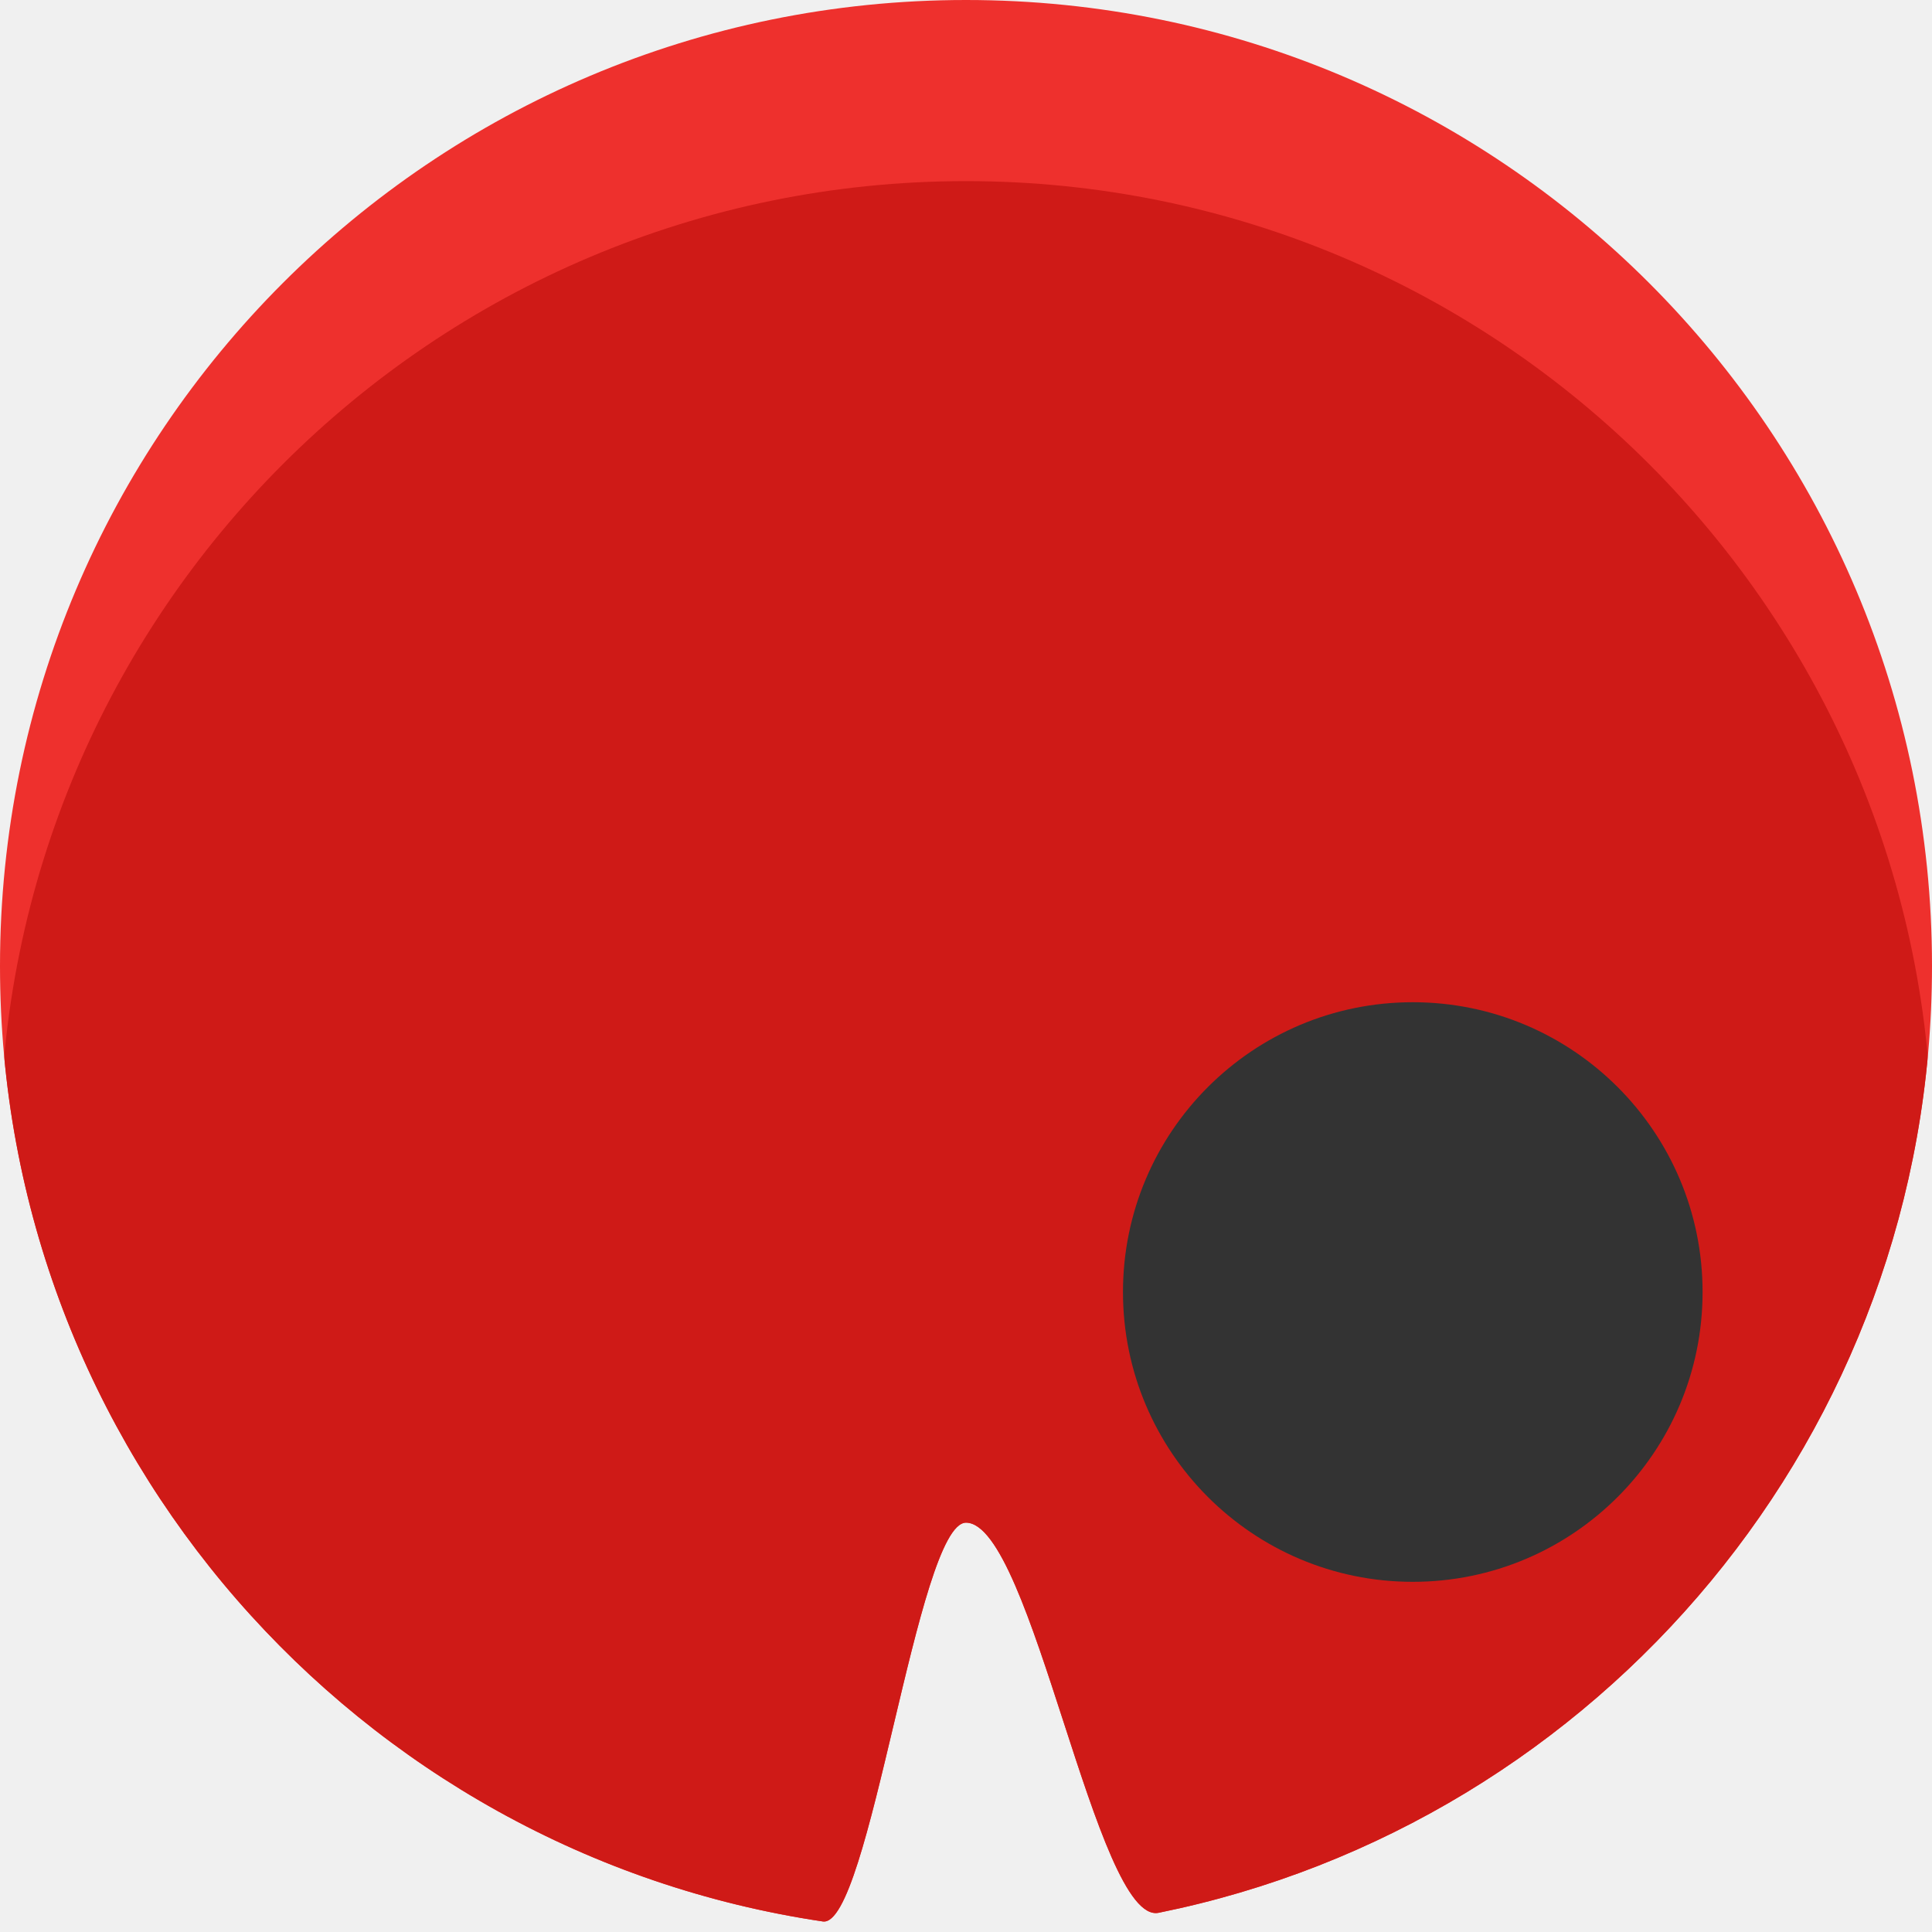
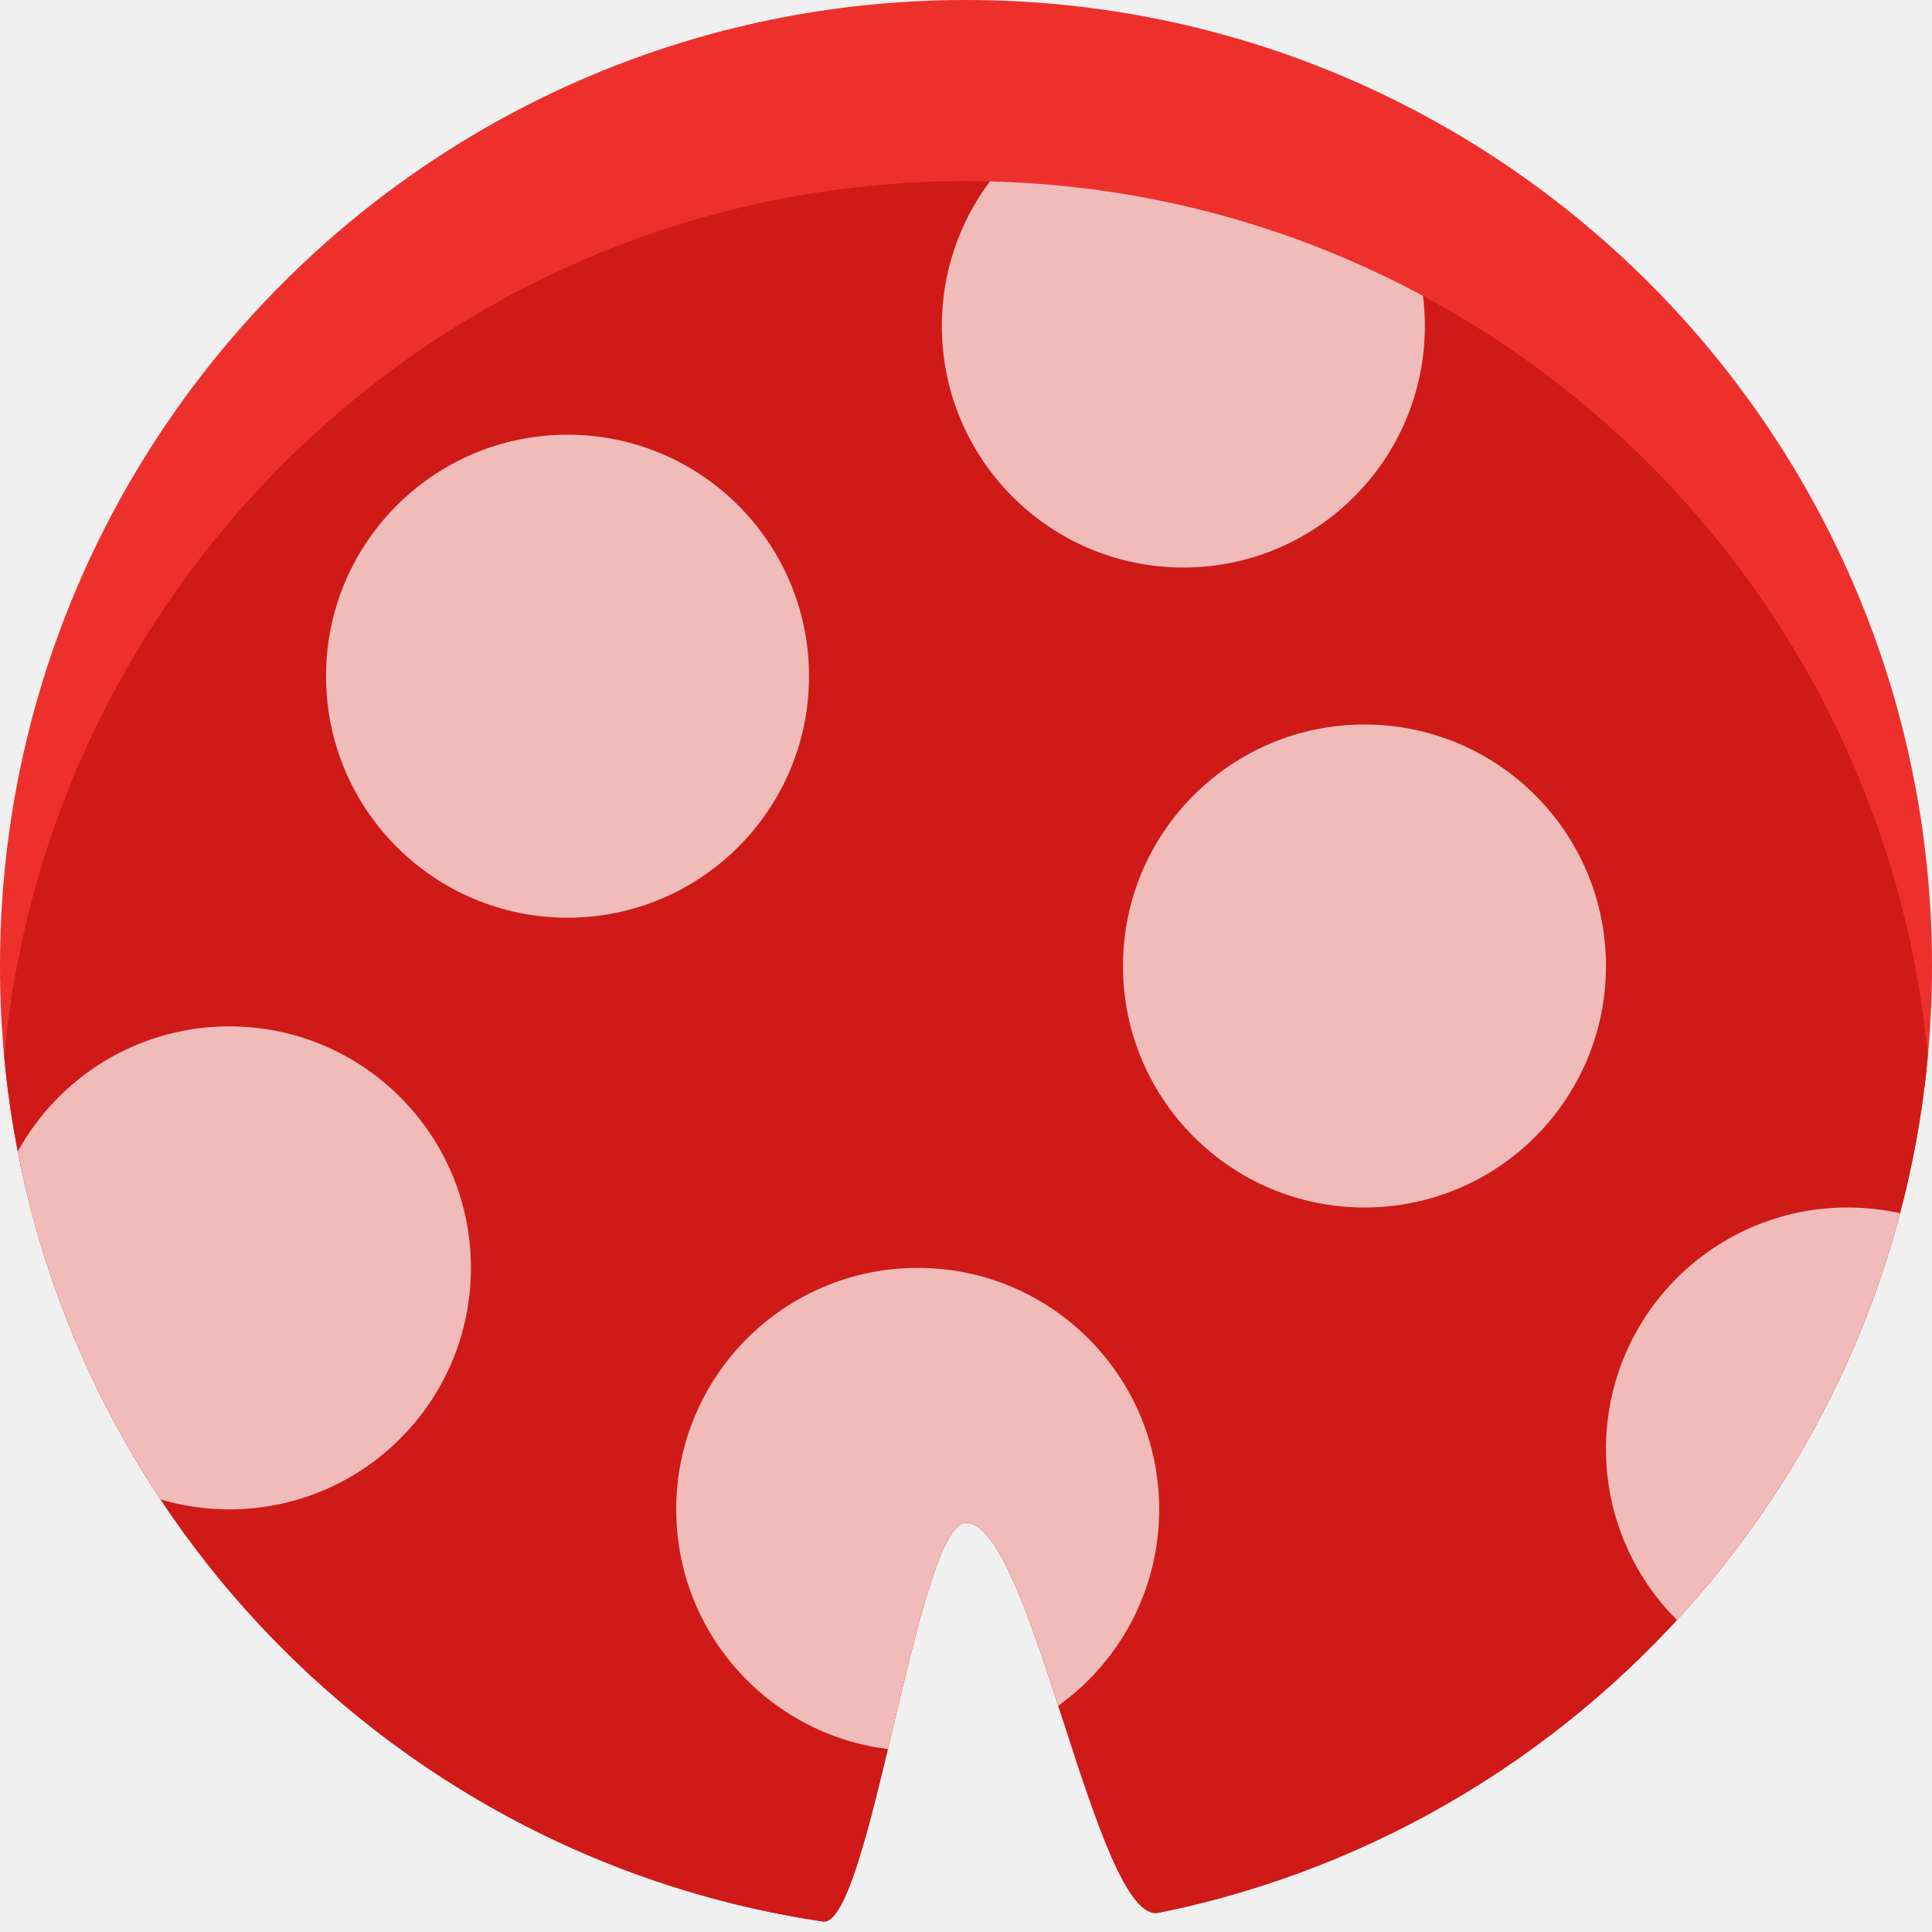
- <svg xmlns="http://www.w3.org/2000/svg" xmlns:xlink="http://www.w3.org/1999/xlink" width="160px" height="160px" viewBox="0 0 160 160" preserveAspectRatio="none" version="1.1">
+ <svg xmlns="http://www.w3.org/2000/svg" xmlns:xlink="http://www.w3.org/1999/xlink" width="160px" height="160px" viewBox="0 0 160 160" version="1.1">
  <defs>
-     <path id="path-1" d="M68.141,159.127 C72.011,159.702 75.971,126.102 80,126.102 C85.463,126.102 90.799,159.452 95.954,158.409 C132.493,151.014 160,118.72 160,80 C160,35.817 124.183,0 80,0 C35.817,0 0,35.817 0,80 C0,120.153 29.582,153.397 68.141,159.127 Z" />
+     <path d="M68.141,159.127 C72.011,159.702 75.971,126.102 80,126.102 C85.463,126.102 90.799,159.452 95.954,158.409 C132.493,151.014 160,118.72 160,80 C160,35.817 124.183,0 80,0 C35.817,0 0,35.817 0,80 C0,120.153 29.582,153.397 68.141,159.127 Z" id="path-1" />
+     <path d="M68.141,159.127 C72.011,159.702 75.971,126.102 80,126.102 C85.463,126.102 90.799,159.452 95.954,158.409 C132.493,151.014 160,118.72 160,80 C160,35.817 124.183,0 80,0 C35.817,0 0,35.817 0,80 C0,120.153 29.582,153.397 68.141,159.127 Z" id="path-3" />
  </defs>
  <g id="Page-1" stroke="none" stroke-width="1" fill="none" fill-rule="evenodd">
    <g id="lilypad-red">
      <mask id="mask-2" fill="white">
        <use xlink:href="#path-1" />
      </mask>
      <use id="Mask" fill="#EE302D" xlink:href="#path-1" />
-       <path d="M68.141,174.127 C72.011,174.702 75.971,141.102 80,141.102 C85.463,141.102 90.799,174.452 95.954,173.409 C132.493,166.014 160,133.72 160,95 C160,50.817 124.183,15 80,15 C35.817,15 0,50.817 0,95 C0,135.153 29.582,168.397 68.141,174.127 Z" id="lilypad-green" fill="#CF1A17" mask="url(#mask-2)" />
-       <circle class="colorblind-assist" fill="#333333" cx="117" cy="107" r="24" />
+       <g id="Oval" mask="url(#mask-2)">
+         <g transform="translate(0, 15)">
+           <mask id="mask-4" fill="white">
+             <use xlink:href="#path-3" />
+           </mask>
+           <use id="Mask" stroke="none" fill="#CF1A18" fill-rule="evenodd" xlink:href="#path-3" />
+           <circle id="Oval" stroke="none" fill-opacity="0.7" fill="#FFFFFF" fill-rule="evenodd" mask="url(#mask-4)" cx="98" cy="12" r="20" />
+         </g>
+       </g>
+       <circle id="Oval" fill-opacity="0.7" fill="#FFFFFF" mask="url(#mask-2)" cx="19" cy="105" r="20" />
+       <circle id="Oval" fill-opacity="0.7" fill="#FFFFFF" mask="url(#mask-2)" cx="47" cy="56" r="20" />
+       <circle id="Oval" fill-opacity="0.7" fill="#FFFFFF" mask="url(#mask-2)" cx="76" cy="125" r="20" />
+       <circle id="Oval" fill-opacity="0.7" fill="#FFFFFF" mask="url(#mask-2)" cx="153" cy="120" r="20" />
+       <circle id="Oval" fill-opacity="0.7" fill="#FFFFFF" mask="url(#mask-2)" cx="113" cy="80" r="20" />
    </g>
  </g>
</svg>
